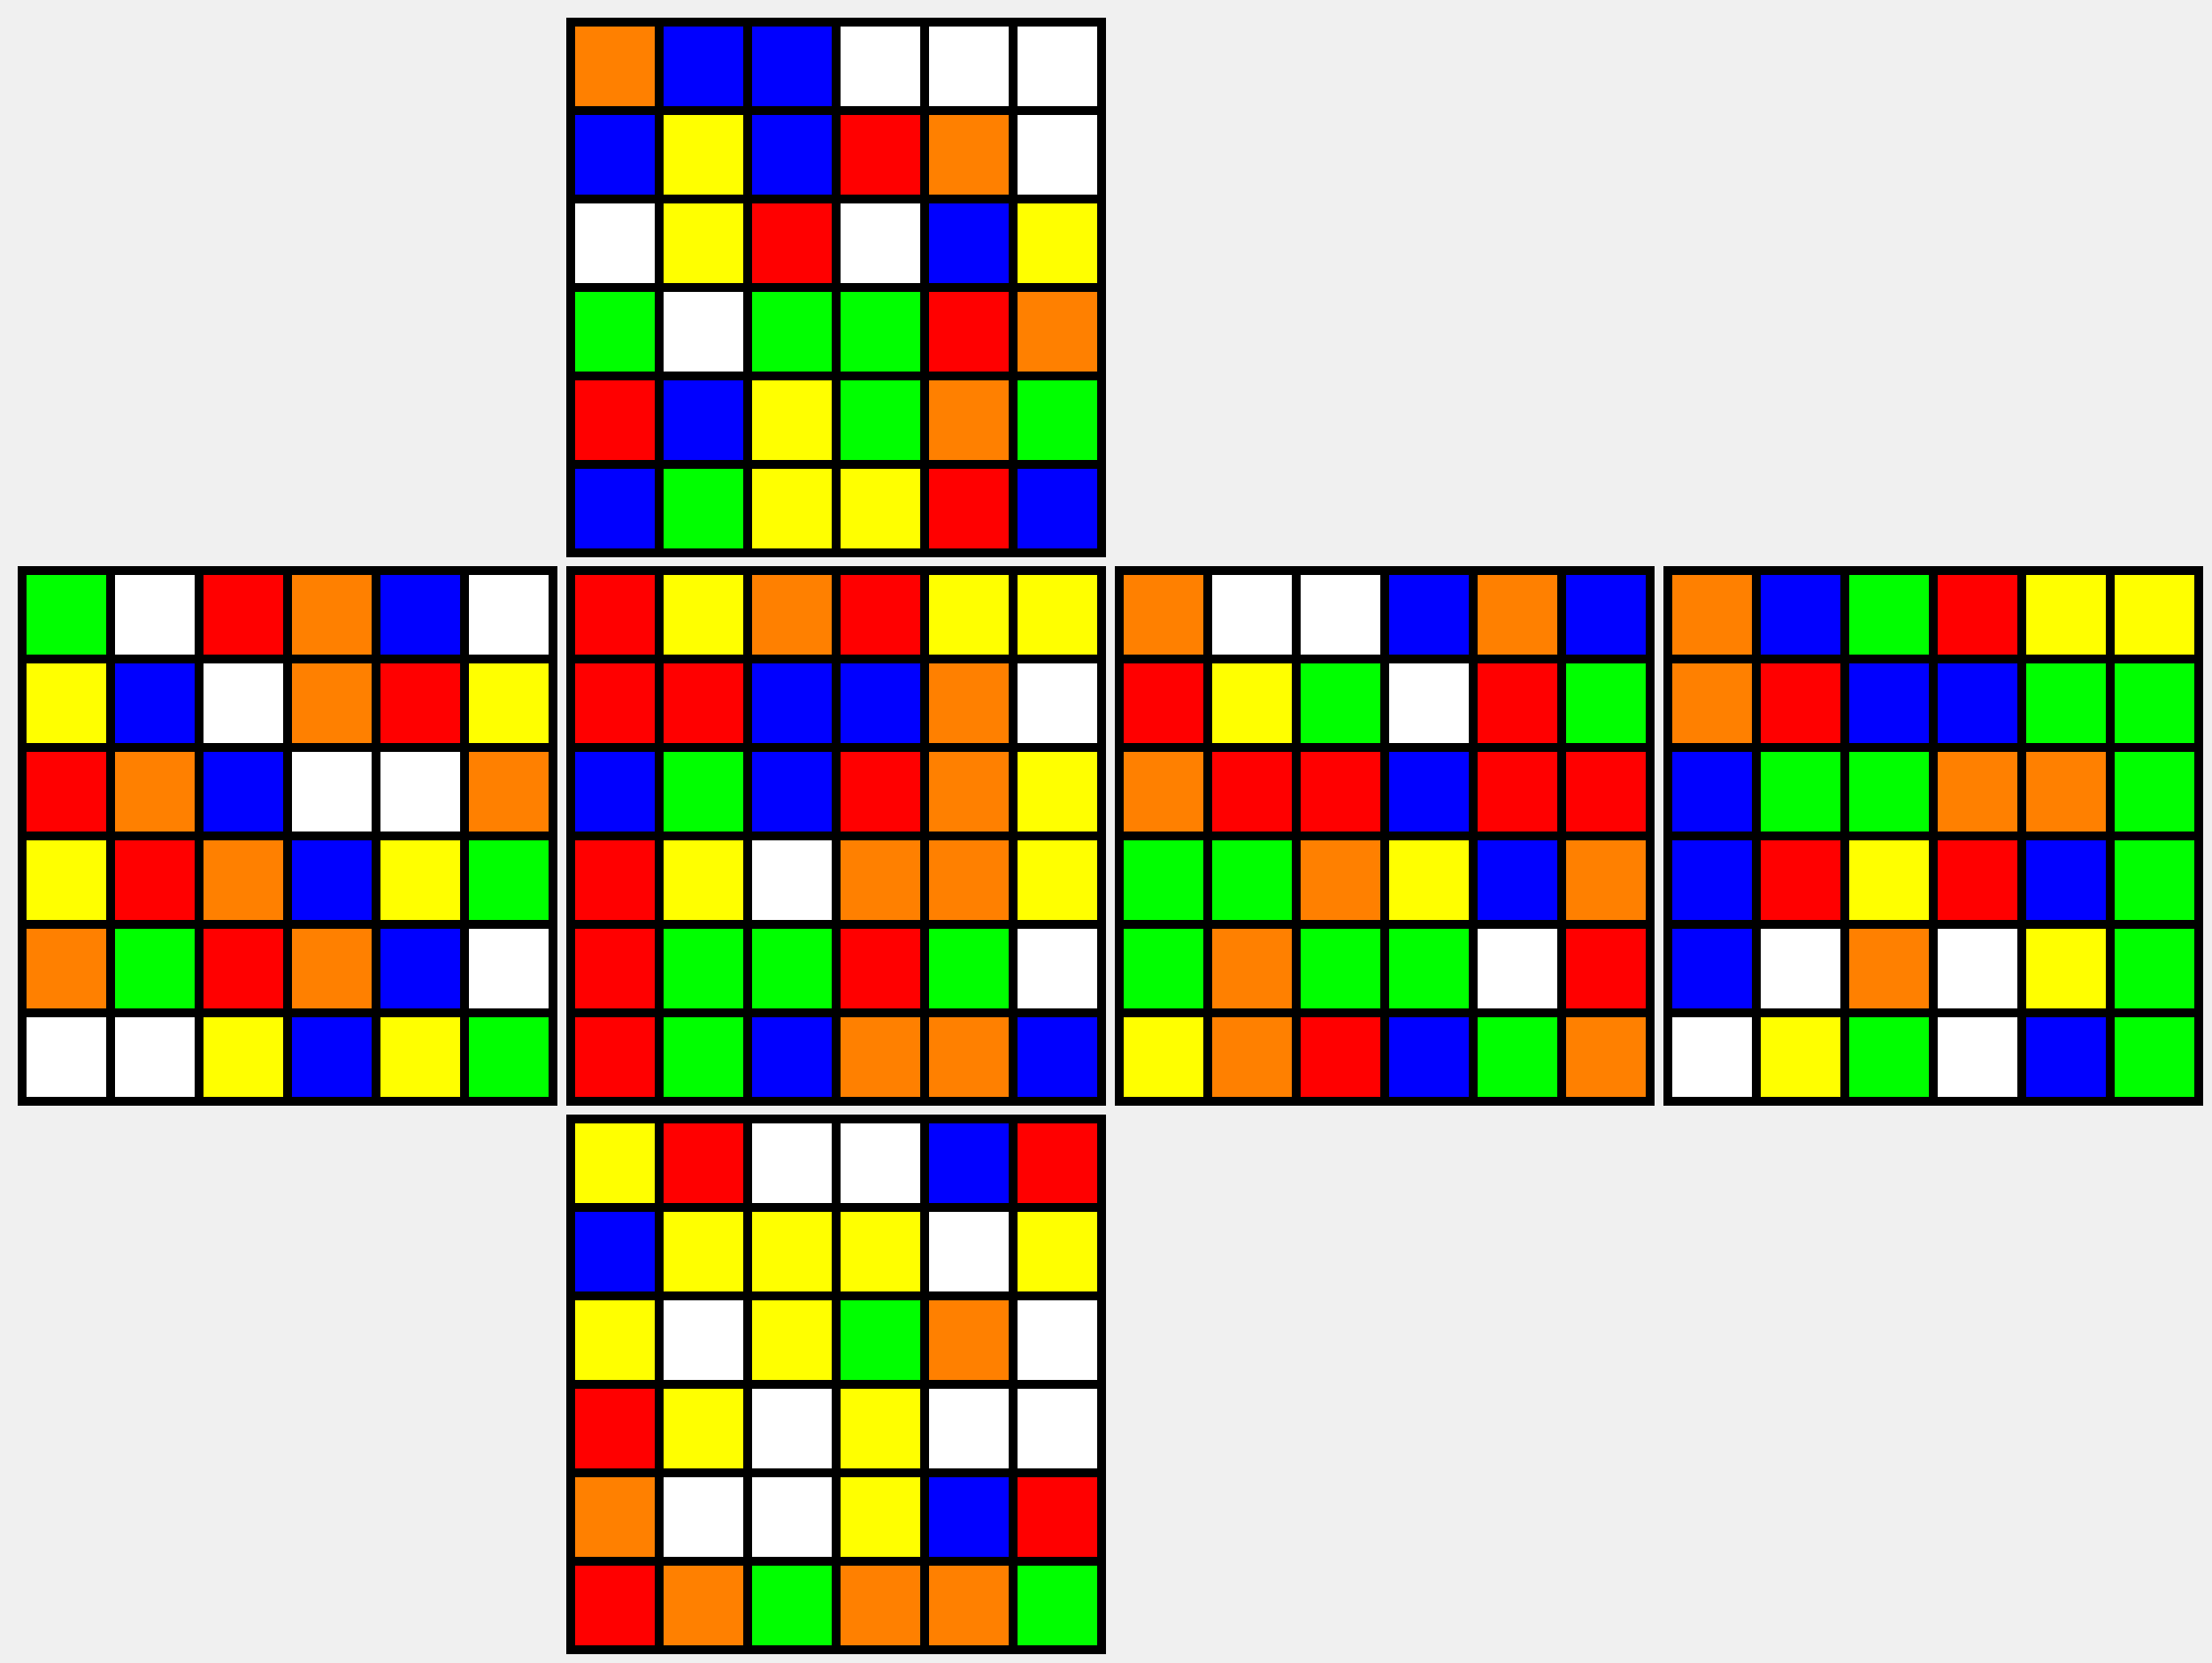
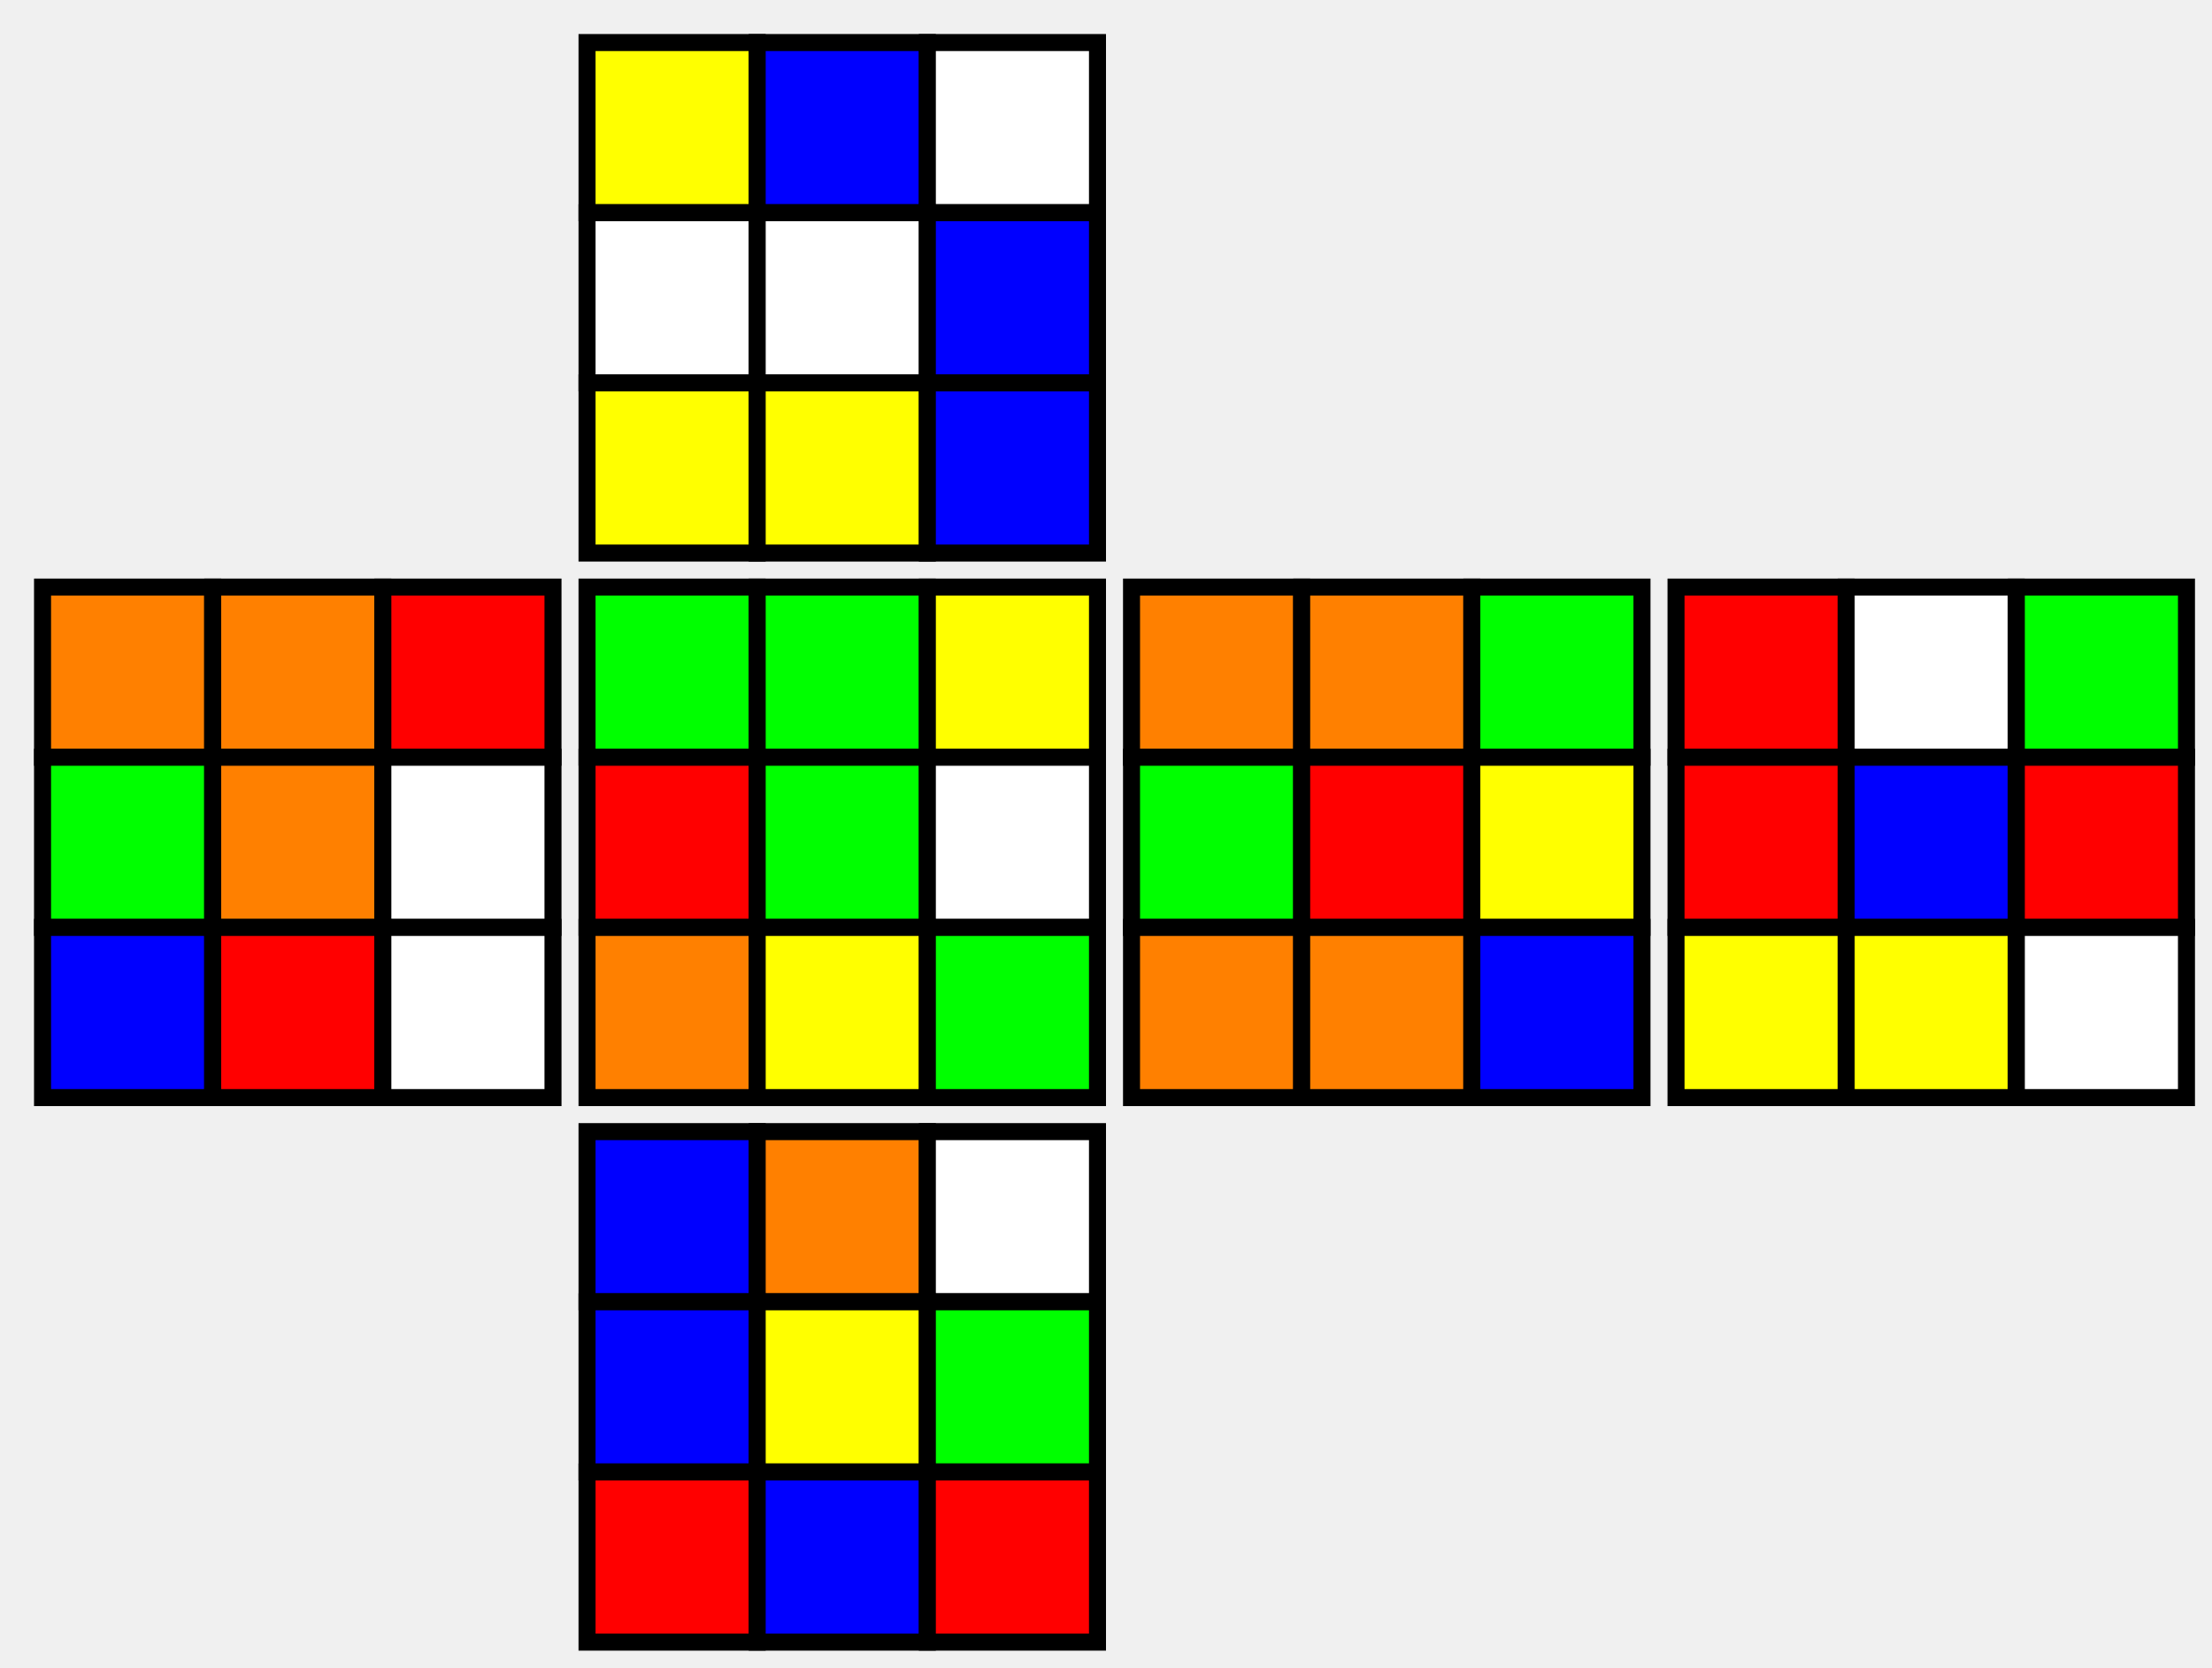
- <svg xmlns="http://www.w3.org/2000/svg" viewBox="0 0 250 188" width="250px" version="1.1" height="188px">
+ <svg xmlns="http://www.w3.org/2000/svg" viewBox="0 0 130 98" width="130px" version="1.1" height="98px">
  <g transform="matrix(1.0,0.0,0.0,1.0,0.5,0.5)">
-     <rect x="2.0" width="10.0" y="64.0" fill="#00ff00" stroke="#000000" height="10.0">
+     <rect x="2.0" width="10.0" y="34.0" fill="#ff8000" stroke="#000000" height="10.0">
		</rect>
-     <rect x="12.0" width="10.0" y="64.0" fill="#ffffff" stroke="#000000" height="10.0">
+     <rect x="12.0" width="10.0" y="34.0" fill="#ff8000" stroke="#000000" height="10.0">
		</rect>
-     <rect x="22.0" width="10.0" y="64.0" fill="#ff0000" stroke="#000000" height="10.0">
+     <rect x="22.0" width="10.0" y="34.0" fill="#ff0000" stroke="#000000" height="10.0">
		</rect>
-     <rect x="32.0" width="10.0" y="64.0" fill="#ff8000" stroke="#000000" height="10.0">
+     <rect x="2.0" width="10.0" y="44.0" fill="#00ff00" stroke="#000000" height="10.0">
		</rect>
-     <rect x="42.0" width="10.0" y="64.0" fill="#0000ff" stroke="#000000" height="10.0">
+     <rect x="12.0" width="10.0" y="44.0" fill="#ff8000" stroke="#000000" height="10.0">
		</rect>
-     <rect x="52.0" width="10.0" y="64.0" fill="#ffffff" stroke="#000000" height="10.0">
+     <rect x="22.0" width="10.0" y="44.0" fill="#ffffff" stroke="#000000" height="10.0">
		</rect>
-     <rect x="2.0" width="10.0" y="74.0" fill="#ffff00" stroke="#000000" height="10.0">
+     <rect x="2.0" width="10.0" y="54.0" fill="#0000ff" stroke="#000000" height="10.0">
		</rect>
-     <rect x="12.0" width="10.0" y="74.0" fill="#0000ff" stroke="#000000" height="10.0">
+     <rect x="12.0" width="10.0" y="54.0" fill="#ff0000" stroke="#000000" height="10.0">
		</rect>
-     <rect x="22.0" width="10.0" y="74.0" fill="#ffffff" stroke="#000000" height="10.0">
+     <rect x="22.0" width="10.0" y="54.0" fill="#ffffff" stroke="#000000" height="10.0">
		</rect>
-     <rect x="32.0" width="10.0" y="74.0" fill="#ff8000" stroke="#000000" height="10.0">
+     <rect x="34.0" width="10.0" y="66.0" fill="#0000ff" stroke="#000000" height="10.0">
		</rect>
-     <rect x="42.0" width="10.0" y="74.0" fill="#ff0000" stroke="#000000" height="10.0">
+     <rect x="44.0" width="10.0" y="66.0" fill="#ff8000" stroke="#000000" height="10.0">
		</rect>
-     <rect x="52.0" width="10.0" y="74.0" fill="#ffff00" stroke="#000000" height="10.0">
+     <rect x="54.0" width="10.0" y="66.0" fill="#ffffff" stroke="#000000" height="10.0">
		</rect>
-     <rect x="2.0" width="10.0" y="84.0" fill="#ff0000" stroke="#000000" height="10.0">
+     <rect x="34.0" width="10.0" y="76.0" fill="#0000ff" stroke="#000000" height="10.0">
		</rect>
-     <rect x="12.0" width="10.0" y="84.0" fill="#ff8000" stroke="#000000" height="10.0">
+     <rect x="44.0" width="10.0" y="76.0" fill="#ffff00" stroke="#000000" height="10.0">
		</rect>
-     <rect x="22.0" width="10.0" y="84.0" fill="#0000ff" stroke="#000000" height="10.0">
+     <rect x="54.0" width="10.0" y="76.0" fill="#00ff00" stroke="#000000" height="10.0">
		</rect>
-     <rect x="32.0" width="10.0" y="84.0" fill="#ffffff" stroke="#000000" height="10.0">
+     <rect x="34.0" width="10.0" y="86.0" fill="#ff0000" stroke="#000000" height="10.0">
		</rect>
-     <rect x="42.0" width="10.0" y="84.0" fill="#ffffff" stroke="#000000" height="10.0">
+     <rect x="44.0" width="10.0" y="86.0" fill="#0000ff" stroke="#000000" height="10.0">
		</rect>
-     <rect x="52.0" width="10.0" y="84.0" fill="#ff8000" stroke="#000000" height="10.0">
+     <rect x="54.0" width="10.0" y="86.0" fill="#ff0000" stroke="#000000" height="10.0">
		</rect>
-     <rect x="2.0" width="10.0" y="94.0" fill="#ffff00" stroke="#000000" height="10.0">
+     <rect x="98.0" width="10.0" y="34.0" fill="#ff0000" stroke="#000000" height="10.0">
		</rect>
-     <rect x="12.0" width="10.0" y="94.0" fill="#ff0000" stroke="#000000" height="10.0">
+     <rect x="108.0" width="10.0" y="34.0" fill="#ffffff" stroke="#000000" height="10.0">
		</rect>
-     <rect x="22.0" width="10.0" y="94.0" fill="#ff8000" stroke="#000000" height="10.0">
+     <rect x="118.0" width="10.0" y="34.0" fill="#00ff00" stroke="#000000" height="10.0">
		</rect>
-     <rect x="32.0" width="10.0" y="94.0" fill="#0000ff" stroke="#000000" height="10.0">
+     <rect x="98.0" width="10.0" y="44.0" fill="#ff0000" stroke="#000000" height="10.0">
		</rect>
-     <rect x="42.0" width="10.0" y="94.0" fill="#ffff00" stroke="#000000" height="10.0">
+     <rect x="108.0" width="10.0" y="44.0" fill="#0000ff" stroke="#000000" height="10.0">
		</rect>
-     <rect x="52.0" width="10.0" y="94.0" fill="#00ff00" stroke="#000000" height="10.0">
+     <rect x="118.0" width="10.0" y="44.0" fill="#ff0000" stroke="#000000" height="10.0">
		</rect>
-     <rect x="2.0" width="10.0" y="104.0" fill="#ff8000" stroke="#000000" height="10.0">
+     <rect x="98.0" width="10.0" y="54.0" fill="#ffff00" stroke="#000000" height="10.0">
		</rect>
-     <rect x="12.0" width="10.0" y="104.0" fill="#00ff00" stroke="#000000" height="10.0">
+     <rect x="108.0" width="10.0" y="54.0" fill="#ffff00" stroke="#000000" height="10.0">
		</rect>
-     <rect x="22.0" width="10.0" y="104.0" fill="#ff0000" stroke="#000000" height="10.0">
+     <rect x="118.0" width="10.0" y="54.0" fill="#ffffff" stroke="#000000" height="10.0">
		</rect>
-     <rect x="32.0" width="10.0" y="104.0" fill="#ff8000" stroke="#000000" height="10.0">
+     <rect x="66.0" width="10.0" y="34.0" fill="#ff8000" stroke="#000000" height="10.0">
		</rect>
-     <rect x="42.0" width="10.0" y="104.0" fill="#0000ff" stroke="#000000" height="10.0">
+     <rect x="76.0" width="10.0" y="34.0" fill="#ff8000" stroke="#000000" height="10.0">
		</rect>
-     <rect x="52.0" width="10.0" y="104.0" fill="#ffffff" stroke="#000000" height="10.0">
+     <rect x="86.0" width="10.0" y="34.0" fill="#00ff00" stroke="#000000" height="10.0">
		</rect>
-     <rect x="2.0" width="10.0" y="114.0" fill="#ffffff" stroke="#000000" height="10.0">
+     <rect x="66.0" width="10.0" y="44.0" fill="#00ff00" stroke="#000000" height="10.0">
		</rect>
-     <rect x="12.0" width="10.0" y="114.0" fill="#ffffff" stroke="#000000" height="10.0">
+     <rect x="76.0" width="10.0" y="44.0" fill="#ff0000" stroke="#000000" height="10.0">
		</rect>
-     <rect x="22.0" width="10.0" y="114.0" fill="#ffff00" stroke="#000000" height="10.0">
+     <rect x="86.0" width="10.0" y="44.0" fill="#ffff00" stroke="#000000" height="10.0">
		</rect>
-     <rect x="32.0" width="10.0" y="114.0" fill="#0000ff" stroke="#000000" height="10.0">
+     <rect x="66.0" width="10.0" y="54.0" fill="#ff8000" stroke="#000000" height="10.0">
		</rect>
-     <rect x="42.0" width="10.0" y="114.0" fill="#ffff00" stroke="#000000" height="10.0">
+     <rect x="76.0" width="10.0" y="54.0" fill="#ff8000" stroke="#000000" height="10.0">
		</rect>
-     <rect x="52.0" width="10.0" y="114.0" fill="#00ff00" stroke="#000000" height="10.0">
+     <rect x="86.0" width="10.0" y="54.0" fill="#0000ff" stroke="#000000" height="10.0">
		</rect>
-     <rect x="64.0" width="10.0" y="126.0" fill="#ffff00" stroke="#000000" height="10.0">
+     <rect x="34.0" width="10.0" y="2.0" fill="#ffff00" stroke="#000000" height="10.0">
		</rect>
-     <rect x="74.0" width="10.0" y="126.0" fill="#ff0000" stroke="#000000" height="10.0">
+     <rect x="44.0" width="10.0" y="2.0" fill="#0000ff" stroke="#000000" height="10.0">
		</rect>
-     <rect x="84.0" width="10.0" y="126.0" fill="#ffffff" stroke="#000000" height="10.0">
+     <rect x="54.0" width="10.0" y="2.0" fill="#ffffff" stroke="#000000" height="10.0">
		</rect>
-     <rect x="94.0" width="10.0" y="126.0" fill="#ffffff" stroke="#000000" height="10.0">
+     <rect x="34.0" width="10.0" y="12.0" fill="#ffffff" stroke="#000000" height="10.0">
		</rect>
-     <rect x="104.0" width="10.0" y="126.0" fill="#0000ff" stroke="#000000" height="10.0">
+     <rect x="44.0" width="10.0" y="12.0" fill="#ffffff" stroke="#000000" height="10.0">
		</rect>
-     <rect x="114.0" width="10.0" y="126.0" fill="#ff0000" stroke="#000000" height="10.0">
+     <rect x="54.0" width="10.0" y="12.0" fill="#0000ff" stroke="#000000" height="10.0">
		</rect>
-     <rect x="64.0" width="10.0" y="136.0" fill="#0000ff" stroke="#000000" height="10.0">
+     <rect x="34.0" width="10.0" y="22.0" fill="#ffff00" stroke="#000000" height="10.0">
		</rect>
-     <rect x="74.0" width="10.0" y="136.0" fill="#ffff00" stroke="#000000" height="10.0">
+     <rect x="44.0" width="10.0" y="22.0" fill="#ffff00" stroke="#000000" height="10.0">
		</rect>
-     <rect x="84.0" width="10.0" y="136.0" fill="#ffff00" stroke="#000000" height="10.0">
+     <rect x="54.0" width="10.0" y="22.0" fill="#0000ff" stroke="#000000" height="10.0">
		</rect>
-     <rect x="94.0" width="10.0" y="136.0" fill="#ffff00" stroke="#000000" height="10.0">
+     <rect x="34.0" width="10.0" y="34.0" fill="#00ff00" stroke="#000000" height="10.0">
		</rect>
-     <rect x="104.0" width="10.0" y="136.0" fill="#ffffff" stroke="#000000" height="10.0">
+     <rect x="44.0" width="10.0" y="34.0" fill="#00ff00" stroke="#000000" height="10.0">
		</rect>
-     <rect x="114.0" width="10.0" y="136.0" fill="#ffff00" stroke="#000000" height="10.0">
+     <rect x="54.0" width="10.0" y="34.0" fill="#ffff00" stroke="#000000" height="10.0">
		</rect>
-     <rect x="64.0" width="10.0" y="146.0" fill="#ffff00" stroke="#000000" height="10.0">
+     <rect x="34.0" width="10.0" y="44.0" fill="#ff0000" stroke="#000000" height="10.0">
		</rect>
-     <rect x="74.0" width="10.0" y="146.0" fill="#ffffff" stroke="#000000" height="10.0">
+     <rect x="44.0" width="10.0" y="44.0" fill="#00ff00" stroke="#000000" height="10.0">
		</rect>
-     <rect x="84.0" width="10.0" y="146.0" fill="#ffff00" stroke="#000000" height="10.0">
+     <rect x="54.0" width="10.0" y="44.0" fill="#ffffff" stroke="#000000" height="10.0">
		</rect>
-     <rect x="94.0" width="10.0" y="146.0" fill="#00ff00" stroke="#000000" height="10.0">
+     <rect x="34.0" width="10.0" y="54.0" fill="#ff8000" stroke="#000000" height="10.0">
		</rect>
-     <rect x="104.0" width="10.0" y="146.0" fill="#ff8000" stroke="#000000" height="10.0">
+     <rect x="44.0" width="10.0" y="54.0" fill="#ffff00" stroke="#000000" height="10.0">
		</rect>
-     <rect x="114.0" width="10.0" y="146.0" fill="#ffffff" stroke="#000000" height="10.0">
- 		</rect>
-     <rect x="64.0" width="10.0" y="156.0" fill="#ff0000" stroke="#000000" height="10.0">
- 		</rect>
-     <rect x="74.0" width="10.0" y="156.0" fill="#ffff00" stroke="#000000" height="10.0">
- 		</rect>
-     <rect x="84.0" width="10.0" y="156.0" fill="#ffffff" stroke="#000000" height="10.0">
- 		</rect>
-     <rect x="94.0" width="10.0" y="156.0" fill="#ffff00" stroke="#000000" height="10.0">
- 		</rect>
-     <rect x="104.0" width="10.0" y="156.0" fill="#ffffff" stroke="#000000" height="10.0">
- 		</rect>
-     <rect x="114.0" width="10.0" y="156.0" fill="#ffffff" stroke="#000000" height="10.0">
- 		</rect>
-     <rect x="64.0" width="10.0" y="166.0" fill="#ff8000" stroke="#000000" height="10.0">
- 		</rect>
-     <rect x="74.0" width="10.0" y="166.0" fill="#ffffff" stroke="#000000" height="10.0">
- 		</rect>
-     <rect x="84.0" width="10.0" y="166.0" fill="#ffffff" stroke="#000000" height="10.0">
- 		</rect>
-     <rect x="94.0" width="10.0" y="166.0" fill="#ffff00" stroke="#000000" height="10.0">
- 		</rect>
-     <rect x="104.0" width="10.0" y="166.0" fill="#0000ff" stroke="#000000" height="10.0">
- 		</rect>
-     <rect x="114.0" width="10.0" y="166.0" fill="#ff0000" stroke="#000000" height="10.0">
- 		</rect>
-     <rect x="64.0" width="10.0" y="176.0" fill="#ff0000" stroke="#000000" height="10.0">
- 		</rect>
-     <rect x="74.0" width="10.0" y="176.0" fill="#ff8000" stroke="#000000" height="10.0">
- 		</rect>
-     <rect x="84.0" width="10.0" y="176.0" fill="#00ff00" stroke="#000000" height="10.0">
- 		</rect>
-     <rect x="94.0" width="10.0" y="176.0" fill="#ff8000" stroke="#000000" height="10.0">
- 		</rect>
-     <rect x="104.0" width="10.0" y="176.0" fill="#ff8000" stroke="#000000" height="10.0">
- 		</rect>
-     <rect x="114.0" width="10.0" y="176.0" fill="#00ff00" stroke="#000000" height="10.0">
- 		</rect>
-     <rect x="188.0" width="10.0" y="64.0" fill="#ff8000" stroke="#000000" height="10.0">
- 		</rect>
-     <rect x="198.0" width="10.0" y="64.0" fill="#0000ff" stroke="#000000" height="10.0">
- 		</rect>
-     <rect x="208.0" width="10.0" y="64.0" fill="#00ff00" stroke="#000000" height="10.0">
- 		</rect>
-     <rect x="218.0" width="10.0" y="64.0" fill="#ff0000" stroke="#000000" height="10.0">
- 		</rect>
-     <rect x="228.0" width="10.0" y="64.0" fill="#ffff00" stroke="#000000" height="10.0">
- 		</rect>
-     <rect x="238.0" width="10.0" y="64.0" fill="#ffff00" stroke="#000000" height="10.0">
- 		</rect>
-     <rect x="188.0" width="10.0" y="74.0" fill="#ff8000" stroke="#000000" height="10.0">
- 		</rect>
-     <rect x="198.0" width="10.0" y="74.0" fill="#ff0000" stroke="#000000" height="10.0">
- 		</rect>
-     <rect x="208.0" width="10.0" y="74.0" fill="#0000ff" stroke="#000000" height="10.0">
- 		</rect>
-     <rect x="218.0" width="10.0" y="74.0" fill="#0000ff" stroke="#000000" height="10.0">
- 		</rect>
-     <rect x="228.0" width="10.0" y="74.0" fill="#00ff00" stroke="#000000" height="10.0">
- 		</rect>
-     <rect x="238.0" width="10.0" y="74.0" fill="#00ff00" stroke="#000000" height="10.0">
- 		</rect>
-     <rect x="188.0" width="10.0" y="84.0" fill="#0000ff" stroke="#000000" height="10.0">
- 		</rect>
-     <rect x="198.0" width="10.0" y="84.0" fill="#00ff00" stroke="#000000" height="10.0">
- 		</rect>
-     <rect x="208.0" width="10.0" y="84.0" fill="#00ff00" stroke="#000000" height="10.0">
- 		</rect>
-     <rect x="218.0" width="10.0" y="84.0" fill="#ff8000" stroke="#000000" height="10.0">
- 		</rect>
-     <rect x="228.0" width="10.0" y="84.0" fill="#ff8000" stroke="#000000" height="10.0">
- 		</rect>
-     <rect x="238.0" width="10.0" y="84.0" fill="#00ff00" stroke="#000000" height="10.0">
- 		</rect>
-     <rect x="188.0" width="10.0" y="94.0" fill="#0000ff" stroke="#000000" height="10.0">
- 		</rect>
-     <rect x="198.0" width="10.0" y="94.0" fill="#ff0000" stroke="#000000" height="10.0">
- 		</rect>
-     <rect x="208.0" width="10.0" y="94.0" fill="#ffff00" stroke="#000000" height="10.0">
- 		</rect>
-     <rect x="218.0" width="10.0" y="94.0" fill="#ff0000" stroke="#000000" height="10.0">
- 		</rect>
-     <rect x="228.0" width="10.0" y="94.0" fill="#0000ff" stroke="#000000" height="10.0">
- 		</rect>
-     <rect x="238.0" width="10.0" y="94.0" fill="#00ff00" stroke="#000000" height="10.0">
- 		</rect>
-     <rect x="188.0" width="10.0" y="104.0" fill="#0000ff" stroke="#000000" height="10.0">
- 		</rect>
-     <rect x="198.0" width="10.0" y="104.0" fill="#ffffff" stroke="#000000" height="10.0">
- 		</rect>
-     <rect x="208.0" width="10.0" y="104.0" fill="#ff8000" stroke="#000000" height="10.0">
- 		</rect>
-     <rect x="218.0" width="10.0" y="104.0" fill="#ffffff" stroke="#000000" height="10.0">
- 		</rect>
-     <rect x="228.0" width="10.0" y="104.0" fill="#ffff00" stroke="#000000" height="10.0">
- 		</rect>
-     <rect x="238.0" width="10.0" y="104.0" fill="#00ff00" stroke="#000000" height="10.0">
- 		</rect>
-     <rect x="188.0" width="10.0" y="114.0" fill="#ffffff" stroke="#000000" height="10.0">
- 		</rect>
-     <rect x="198.0" width="10.0" y="114.0" fill="#ffff00" stroke="#000000" height="10.0">
- 		</rect>
-     <rect x="208.0" width="10.0" y="114.0" fill="#00ff00" stroke="#000000" height="10.0">
- 		</rect>
-     <rect x="218.0" width="10.0" y="114.0" fill="#ffffff" stroke="#000000" height="10.0">
- 		</rect>
-     <rect x="228.0" width="10.0" y="114.0" fill="#0000ff" stroke="#000000" height="10.0">
- 		</rect>
-     <rect x="238.0" width="10.0" y="114.0" fill="#00ff00" stroke="#000000" height="10.0">
- 		</rect>
-     <rect x="126.0" width="10.0" y="64.0" fill="#ff8000" stroke="#000000" height="10.0">
- 		</rect>
-     <rect x="136.0" width="10.0" y="64.0" fill="#ffffff" stroke="#000000" height="10.0">
- 		</rect>
-     <rect x="146.0" width="10.0" y="64.0" fill="#ffffff" stroke="#000000" height="10.0">
- 		</rect>
-     <rect x="156.0" width="10.0" y="64.0" fill="#0000ff" stroke="#000000" height="10.0">
- 		</rect>
-     <rect x="166.0" width="10.0" y="64.0" fill="#ff8000" stroke="#000000" height="10.0">
- 		</rect>
-     <rect x="176.0" width="10.0" y="64.0" fill="#0000ff" stroke="#000000" height="10.0">
- 		</rect>
-     <rect x="126.0" width="10.0" y="74.0" fill="#ff0000" stroke="#000000" height="10.0">
- 		</rect>
-     <rect x="136.0" width="10.0" y="74.0" fill="#ffff00" stroke="#000000" height="10.0">
- 		</rect>
-     <rect x="146.0" width="10.0" y="74.0" fill="#00ff00" stroke="#000000" height="10.0">
- 		</rect>
-     <rect x="156.0" width="10.0" y="74.0" fill="#ffffff" stroke="#000000" height="10.0">
- 		</rect>
-     <rect x="166.0" width="10.0" y="74.0" fill="#ff0000" stroke="#000000" height="10.0">
- 		</rect>
-     <rect x="176.0" width="10.0" y="74.0" fill="#00ff00" stroke="#000000" height="10.0">
- 		</rect>
-     <rect x="126.0" width="10.0" y="84.0" fill="#ff8000" stroke="#000000" height="10.0">
- 		</rect>
-     <rect x="136.0" width="10.0" y="84.0" fill="#ff0000" stroke="#000000" height="10.0">
- 		</rect>
-     <rect x="146.0" width="10.0" y="84.0" fill="#ff0000" stroke="#000000" height="10.0">
- 		</rect>
-     <rect x="156.0" width="10.0" y="84.0" fill="#0000ff" stroke="#000000" height="10.0">
- 		</rect>
-     <rect x="166.0" width="10.0" y="84.0" fill="#ff0000" stroke="#000000" height="10.0">
- 		</rect>
-     <rect x="176.0" width="10.0" y="84.0" fill="#ff0000" stroke="#000000" height="10.0">
- 		</rect>
-     <rect x="126.0" width="10.0" y="94.0" fill="#00ff00" stroke="#000000" height="10.0">
- 		</rect>
-     <rect x="136.0" width="10.0" y="94.0" fill="#00ff00" stroke="#000000" height="10.0">
- 		</rect>
-     <rect x="146.0" width="10.0" y="94.0" fill="#ff8000" stroke="#000000" height="10.0">
- 		</rect>
-     <rect x="156.0" width="10.0" y="94.0" fill="#ffff00" stroke="#000000" height="10.0">
- 		</rect>
-     <rect x="166.0" width="10.0" y="94.0" fill="#0000ff" stroke="#000000" height="10.0">
- 		</rect>
-     <rect x="176.0" width="10.0" y="94.0" fill="#ff8000" stroke="#000000" height="10.0">
- 		</rect>
-     <rect x="126.0" width="10.0" y="104.0" fill="#00ff00" stroke="#000000" height="10.0">
- 		</rect>
-     <rect x="136.0" width="10.0" y="104.0" fill="#ff8000" stroke="#000000" height="10.0">
- 		</rect>
-     <rect x="146.0" width="10.0" y="104.0" fill="#00ff00" stroke="#000000" height="10.0">
- 		</rect>
-     <rect x="156.0" width="10.0" y="104.0" fill="#00ff00" stroke="#000000" height="10.0">
- 		</rect>
-     <rect x="166.0" width="10.0" y="104.0" fill="#ffffff" stroke="#000000" height="10.0">
- 		</rect>
-     <rect x="176.0" width="10.0" y="104.0" fill="#ff0000" stroke="#000000" height="10.0">
- 		</rect>
-     <rect x="126.0" width="10.0" y="114.0" fill="#ffff00" stroke="#000000" height="10.0">
- 		</rect>
-     <rect x="136.0" width="10.0" y="114.0" fill="#ff8000" stroke="#000000" height="10.0">
- 		</rect>
-     <rect x="146.0" width="10.0" y="114.0" fill="#ff0000" stroke="#000000" height="10.0">
- 		</rect>
-     <rect x="156.0" width="10.0" y="114.0" fill="#0000ff" stroke="#000000" height="10.0">
- 		</rect>
-     <rect x="166.0" width="10.0" y="114.0" fill="#00ff00" stroke="#000000" height="10.0">
- 		</rect>
-     <rect x="176.0" width="10.0" y="114.0" fill="#ff8000" stroke="#000000" height="10.0">
- 		</rect>
-     <rect x="64.0" width="10.0" y="2.0" fill="#ff8000" stroke="#000000" height="10.0">
- 		</rect>
-     <rect x="74.0" width="10.0" y="2.0" fill="#0000ff" stroke="#000000" height="10.0">
- 		</rect>
-     <rect x="84.0" width="10.0" y="2.0" fill="#0000ff" stroke="#000000" height="10.0">
- 		</rect>
-     <rect x="94.0" width="10.0" y="2.0" fill="#ffffff" stroke="#000000" height="10.0">
- 		</rect>
-     <rect x="104.0" width="10.0" y="2.0" fill="#ffffff" stroke="#000000" height="10.0">
- 		</rect>
-     <rect x="114.0" width="10.0" y="2.0" fill="#ffffff" stroke="#000000" height="10.0">
- 		</rect>
-     <rect x="64.0" width="10.0" y="12.0" fill="#0000ff" stroke="#000000" height="10.0">
- 		</rect>
-     <rect x="74.0" width="10.0" y="12.0" fill="#ffff00" stroke="#000000" height="10.0">
- 		</rect>
-     <rect x="84.0" width="10.0" y="12.0" fill="#0000ff" stroke="#000000" height="10.0">
- 		</rect>
-     <rect x="94.0" width="10.0" y="12.0" fill="#ff0000" stroke="#000000" height="10.0">
- 		</rect>
-     <rect x="104.0" width="10.0" y="12.0" fill="#ff8000" stroke="#000000" height="10.0">
- 		</rect>
-     <rect x="114.0" width="10.0" y="12.0" fill="#ffffff" stroke="#000000" height="10.0">
- 		</rect>
-     <rect x="64.0" width="10.0" y="22.0" fill="#ffffff" stroke="#000000" height="10.0">
- 		</rect>
-     <rect x="74.0" width="10.0" y="22.0" fill="#ffff00" stroke="#000000" height="10.0">
- 		</rect>
-     <rect x="84.0" width="10.0" y="22.0" fill="#ff0000" stroke="#000000" height="10.0">
- 		</rect>
-     <rect x="94.0" width="10.0" y="22.0" fill="#ffffff" stroke="#000000" height="10.0">
- 		</rect>
-     <rect x="104.0" width="10.0" y="22.0" fill="#0000ff" stroke="#000000" height="10.0">
- 		</rect>
-     <rect x="114.0" width="10.0" y="22.0" fill="#ffff00" stroke="#000000" height="10.0">
- 		</rect>
-     <rect x="64.0" width="10.0" y="32.0" fill="#00ff00" stroke="#000000" height="10.0">
- 		</rect>
-     <rect x="74.0" width="10.0" y="32.0" fill="#ffffff" stroke="#000000" height="10.0">
- 		</rect>
-     <rect x="84.0" width="10.0" y="32.0" fill="#00ff00" stroke="#000000" height="10.0">
- 		</rect>
-     <rect x="94.0" width="10.0" y="32.0" fill="#00ff00" stroke="#000000" height="10.0">
- 		</rect>
-     <rect x="104.0" width="10.0" y="32.0" fill="#ff0000" stroke="#000000" height="10.0">
- 		</rect>
-     <rect x="114.0" width="10.0" y="32.0" fill="#ff8000" stroke="#000000" height="10.0">
- 		</rect>
-     <rect x="64.0" width="10.0" y="42.0" fill="#ff0000" stroke="#000000" height="10.0">
- 		</rect>
-     <rect x="74.0" width="10.0" y="42.0" fill="#0000ff" stroke="#000000" height="10.0">
- 		</rect>
-     <rect x="84.0" width="10.0" y="42.0" fill="#ffff00" stroke="#000000" height="10.0">
- 		</rect>
-     <rect x="94.0" width="10.0" y="42.0" fill="#00ff00" stroke="#000000" height="10.0">
- 		</rect>
-     <rect x="104.0" width="10.0" y="42.0" fill="#ff8000" stroke="#000000" height="10.0">
- 		</rect>
-     <rect x="114.0" width="10.0" y="42.0" fill="#00ff00" stroke="#000000" height="10.0">
- 		</rect>
-     <rect x="64.0" width="10.0" y="52.0" fill="#0000ff" stroke="#000000" height="10.0">
- 		</rect>
-     <rect x="74.0" width="10.0" y="52.0" fill="#00ff00" stroke="#000000" height="10.0">
- 		</rect>
-     <rect x="84.0" width="10.0" y="52.0" fill="#ffff00" stroke="#000000" height="10.0">
- 		</rect>
-     <rect x="94.0" width="10.0" y="52.0" fill="#ffff00" stroke="#000000" height="10.0">
- 		</rect>
-     <rect x="104.0" width="10.0" y="52.0" fill="#ff0000" stroke="#000000" height="10.0">
- 		</rect>
-     <rect x="114.0" width="10.0" y="52.0" fill="#0000ff" stroke="#000000" height="10.0">
- 		</rect>
-     <rect x="64.0" width="10.0" y="64.0" fill="#ff0000" stroke="#000000" height="10.0">
- 		</rect>
-     <rect x="74.0" width="10.0" y="64.0" fill="#ffff00" stroke="#000000" height="10.0">
- 		</rect>
-     <rect x="84.0" width="10.0" y="64.0" fill="#ff8000" stroke="#000000" height="10.0">
- 		</rect>
-     <rect x="94.0" width="10.0" y="64.0" fill="#ff0000" stroke="#000000" height="10.0">
- 		</rect>
-     <rect x="104.0" width="10.0" y="64.0" fill="#ffff00" stroke="#000000" height="10.0">
- 		</rect>
-     <rect x="114.0" width="10.0" y="64.0" fill="#ffff00" stroke="#000000" height="10.0">
- 		</rect>
-     <rect x="64.0" width="10.0" y="74.0" fill="#ff0000" stroke="#000000" height="10.0">
- 		</rect>
-     <rect x="74.0" width="10.0" y="74.0" fill="#ff0000" stroke="#000000" height="10.0">
- 		</rect>
-     <rect x="84.0" width="10.0" y="74.0" fill="#0000ff" stroke="#000000" height="10.0">
- 		</rect>
-     <rect x="94.0" width="10.0" y="74.0" fill="#0000ff" stroke="#000000" height="10.0">
- 		</rect>
-     <rect x="104.0" width="10.0" y="74.0" fill="#ff8000" stroke="#000000" height="10.0">
- 		</rect>
-     <rect x="114.0" width="10.0" y="74.0" fill="#ffffff" stroke="#000000" height="10.0">
- 		</rect>
-     <rect x="64.0" width="10.0" y="84.0" fill="#0000ff" stroke="#000000" height="10.0">
- 		</rect>
-     <rect x="74.0" width="10.0" y="84.0" fill="#00ff00" stroke="#000000" height="10.0">
- 		</rect>
-     <rect x="84.0" width="10.0" y="84.0" fill="#0000ff" stroke="#000000" height="10.0">
- 		</rect>
-     <rect x="94.0" width="10.0" y="84.0" fill="#ff0000" stroke="#000000" height="10.0">
- 		</rect>
-     <rect x="104.0" width="10.0" y="84.0" fill="#ff8000" stroke="#000000" height="10.0">
- 		</rect>
-     <rect x="114.0" width="10.0" y="84.0" fill="#ffff00" stroke="#000000" height="10.0">
- 		</rect>
-     <rect x="64.0" width="10.0" y="94.0" fill="#ff0000" stroke="#000000" height="10.0">
- 		</rect>
-     <rect x="74.0" width="10.0" y="94.0" fill="#ffff00" stroke="#000000" height="10.0">
- 		</rect>
-     <rect x="84.0" width="10.0" y="94.0" fill="#ffffff" stroke="#000000" height="10.0">
- 		</rect>
-     <rect x="94.0" width="10.0" y="94.0" fill="#ff8000" stroke="#000000" height="10.0">
- 		</rect>
-     <rect x="104.0" width="10.0" y="94.0" fill="#ff8000" stroke="#000000" height="10.0">
- 		</rect>
-     <rect x="114.0" width="10.0" y="94.0" fill="#ffff00" stroke="#000000" height="10.0">
- 		</rect>
-     <rect x="64.0" width="10.0" y="104.0" fill="#ff0000" stroke="#000000" height="10.0">
- 		</rect>
-     <rect x="74.0" width="10.0" y="104.0" fill="#00ff00" stroke="#000000" height="10.0">
- 		</rect>
-     <rect x="84.0" width="10.0" y="104.0" fill="#00ff00" stroke="#000000" height="10.0">
- 		</rect>
-     <rect x="94.0" width="10.0" y="104.0" fill="#ff0000" stroke="#000000" height="10.0">
- 		</rect>
-     <rect x="104.0" width="10.0" y="104.0" fill="#00ff00" stroke="#000000" height="10.0">
- 		</rect>
-     <rect x="114.0" width="10.0" y="104.0" fill="#ffffff" stroke="#000000" height="10.0">
- 		</rect>
-     <rect x="64.0" width="10.0" y="114.0" fill="#ff0000" stroke="#000000" height="10.0">
- 		</rect>
-     <rect x="74.0" width="10.0" y="114.0" fill="#00ff00" stroke="#000000" height="10.0">
- 		</rect>
-     <rect x="84.0" width="10.0" y="114.0" fill="#0000ff" stroke="#000000" height="10.0">
- 		</rect>
-     <rect x="94.0" width="10.0" y="114.0" fill="#ff8000" stroke="#000000" height="10.0">
- 		</rect>
-     <rect x="104.0" width="10.0" y="114.0" fill="#ff8000" stroke="#000000" height="10.0">
- 		</rect>
-     <rect x="114.0" width="10.0" y="114.0" fill="#0000ff" stroke="#000000" height="10.0">
+     <rect x="54.0" width="10.0" y="54.0" fill="#00ff00" stroke="#000000" height="10.0">
		</rect>
  </g>
</svg>
